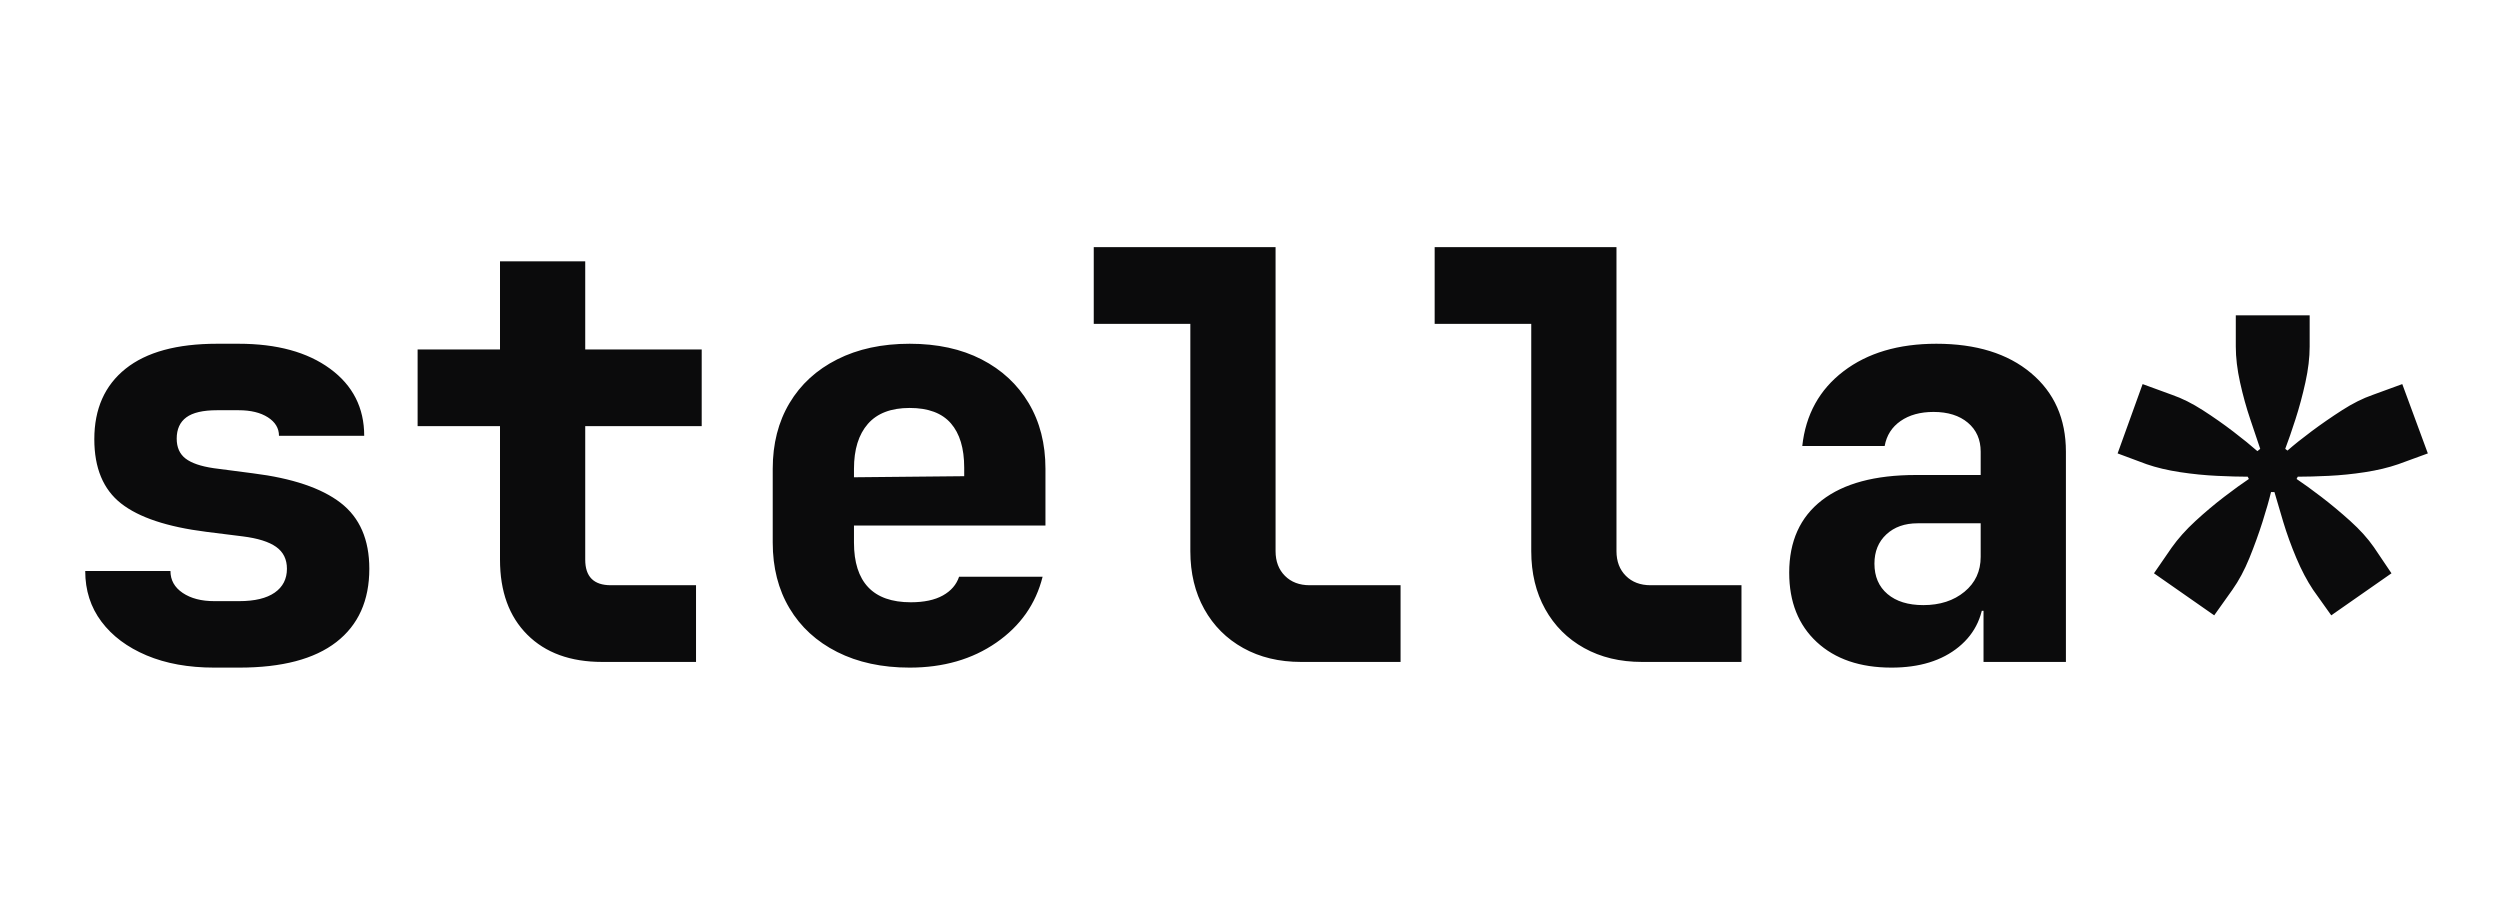
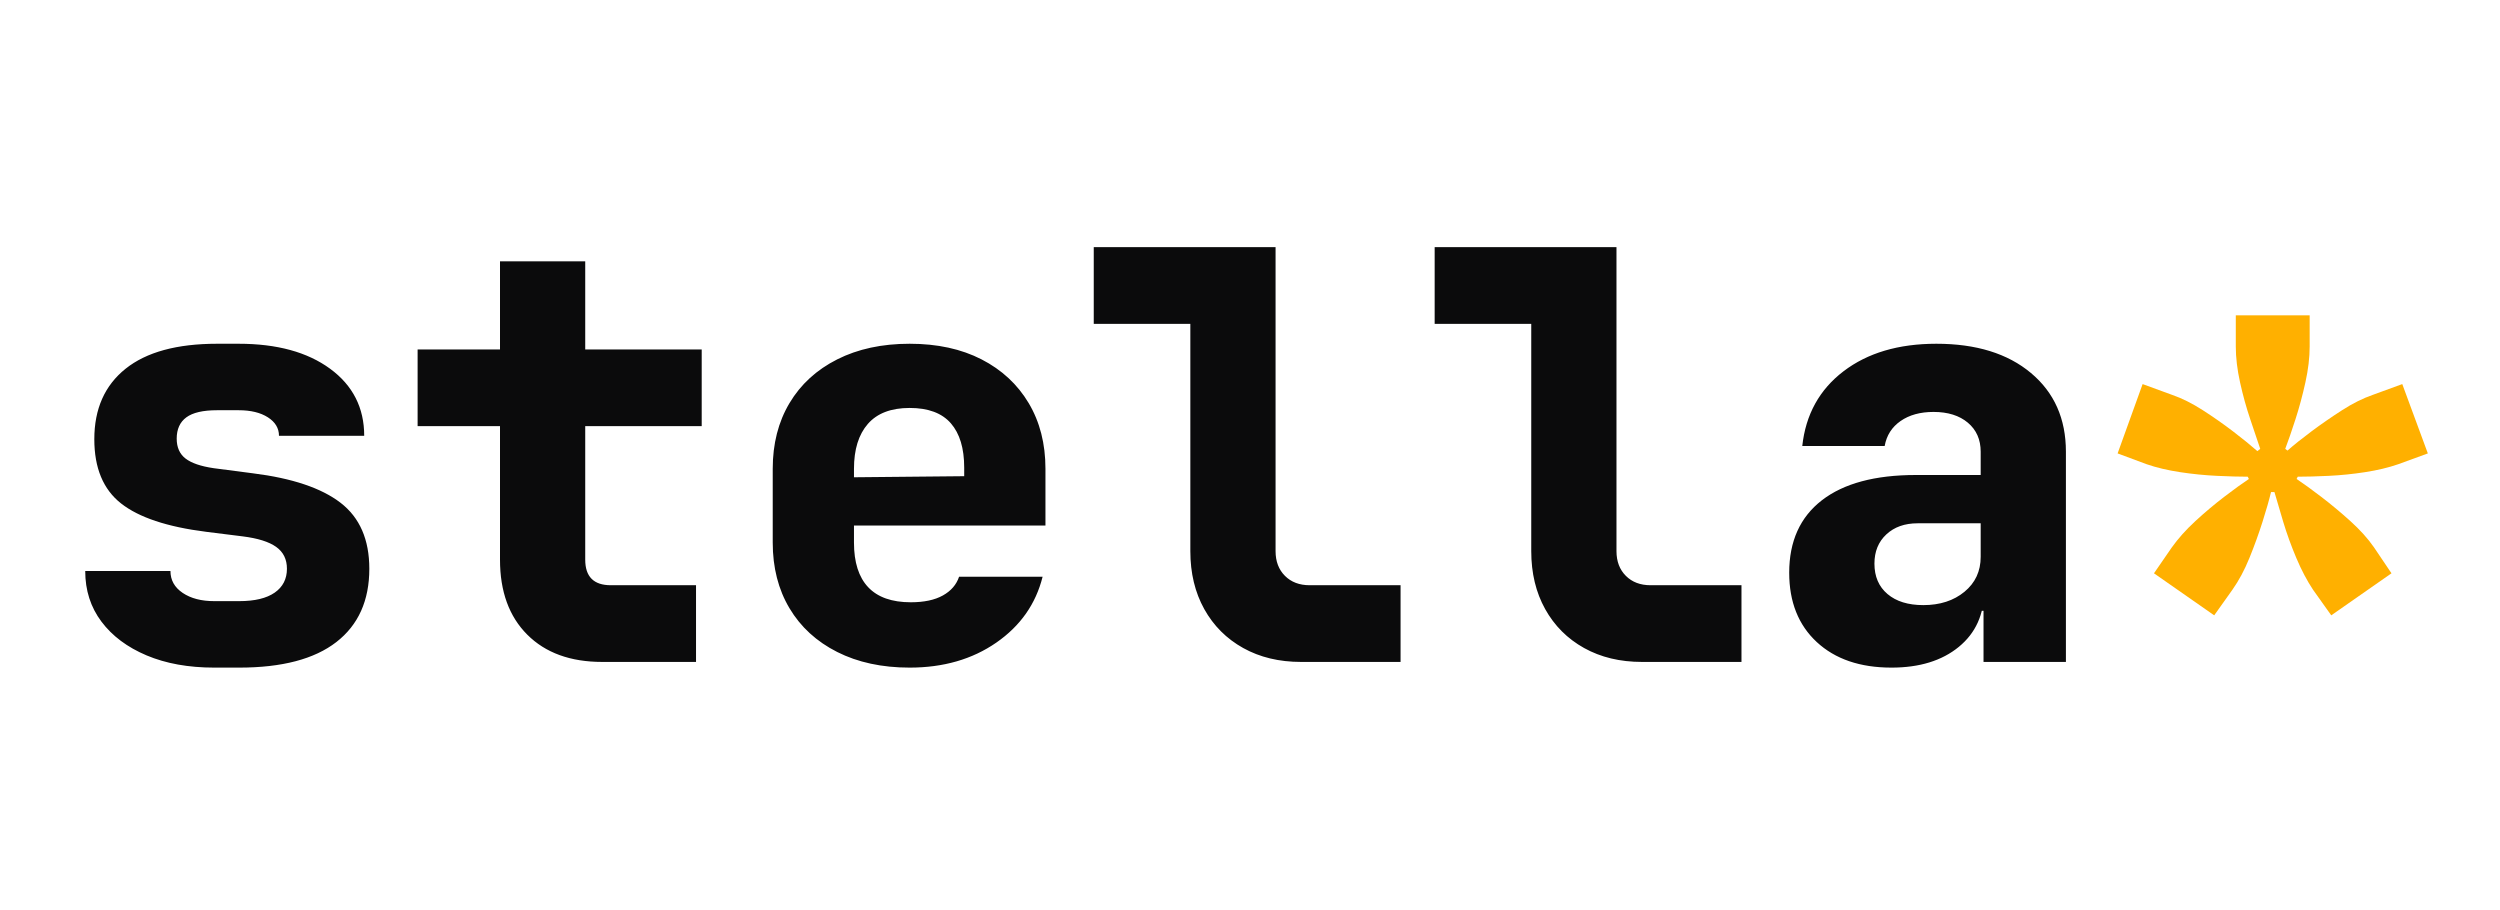
<svg xmlns="http://www.w3.org/2000/svg" width="264" height="96" viewBox="0 0 264 96" fill="none">
-   <path d="M22.62 70.5Q18.54 70.5 15.48 69.21Q12.42 67.92 10.71 65.64Q9.0 63.36 9.0 60.3H18.0Q18.0 61.74 19.29 62.61Q20.58 63.48 22.62 63.48H25.26Q27.72 63.48 29.01 62.58Q30.3 61.68 30.3 60.06Q30.3 58.56 29.16 57.75Q28.02 56.94 25.62 56.64L21.78 56.16Q15.6 55.38 12.78 53.16Q9.96 50.94 9.96 46.38Q9.96 41.58 13.26 38.94Q16.56 36.3 22.92 36.3H25.2Q31.26 36.3 34.86 38.94Q38.46 41.58 38.46 46.02H29.46Q29.46 44.82 28.29 44.07Q27.12 43.32 25.2 43.32H22.92Q20.7 43.32 19.68 44.07Q18.66 44.82 18.66 46.32Q18.66 47.7 19.59 48.42Q20.52 49.14 22.56 49.44L26.7 49.98Q32.94 50.76 35.97 53.1Q39.0 55.44 39.0 60.06Q39.0 65.1 35.52 67.8Q32.04 70.5 25.26 70.5Z M63.6 69.9Q58.56 69.9 55.68 67.02Q52.8 64.14 52.8 59.1V45H44.1V36.9H52.8V27.6H61.8V36.9H74.1V45H61.8V59.1Q61.8 61.8 64.5 61.8H73.5V69.9Z M96.06 70.5Q91.68 70.5 88.41 68.85Q85.14 67.2 83.37 64.23Q81.6 61.26 81.6 57.3V49.5Q81.6 45.54 83.37 42.57Q85.14 39.6 88.41 37.95Q91.68 36.3 96.06 36.3Q100.44 36.3 103.65 37.95Q106.86 39.6 108.63 42.57Q110.4 45.54 110.4 49.5V55.5H90.18V57.3Q90.18 60.42 91.68 62.01Q93.18 63.6 96.18 63.6Q98.28 63.6 99.57 62.88Q100.86 62.16 101.28 60.9H110.1Q109.02 65.22 105.21 67.86Q101.4 70.5 96.06 70.5ZM101.82 50.88V49.38Q101.82 46.32 100.41 44.7Q99.0 43.08 96.06 43.08Q93.12 43.08 91.65 44.76Q90.18 46.44 90.18 49.5V50.4L102.42 50.28Z M137.4 69.9Q133.92 69.9 131.28 68.43Q128.64 66.96 127.17 64.32Q125.7 61.68 125.7 58.2V34.2H115.5V26.1H134.7V58.2Q134.7 59.82 135.69 60.81Q136.68 61.8 138.3 61.8H147.9V69.9Z M173.4 69.9Q169.92 69.9 167.28 68.43Q164.64 66.96 163.17 64.32Q161.7 61.68 161.7 58.2V34.2H151.5V26.1H170.7V58.2Q170.7 59.82 171.69 60.81Q172.68 61.8 174.3 61.8H183.9V69.9Z M199.74 70.5Q194.76 70.5 191.85 67.8Q188.94 65.1 188.94 60.48Q188.94 55.5 192.39 52.83Q195.84 50.16 202.32 50.16H209.16V47.7Q209.16 45.78 207.81 44.64Q206.46 43.5 204.18 43.5Q202.08 43.5 200.7 44.46Q199.32 45.42 199.02 47.1H190.32Q190.86 42.12 194.67 39.21Q198.48 36.3 204.48 36.3Q210.78 36.3 214.47 39.39Q218.16 42.48 218.16 47.7V69.9H209.46V64.5H208.02L209.52 62.4Q209.52 66.12 206.85 68.31Q204.18 70.5 199.74 70.5ZM203.1 63.9Q205.74 63.9 207.45 62.49Q209.16 61.08 209.16 58.8V55.26H202.5Q200.46 55.26 199.2 56.43Q197.94 57.6 197.94 59.52Q197.94 61.56 199.32 62.73Q200.7 63.9 203.1 63.9Z M233.82 64.98 227.46 60.54 229.32 57.84Q230.34 56.4 231.84 55.02Q233.34 53.64 234.87 52.47Q236.4 51.3 237.48 50.58L237.36 50.34Q236.04 50.34 234.12 50.25Q232.2 50.16 230.22 49.86Q228.24 49.56 226.68 49.02L223.62 47.88L226.26 40.56L229.38 41.7Q230.94 42.24 232.62 43.32Q234.3 44.4 235.83 45.57Q237.36 46.74 238.38 47.64L238.68 47.4Q238.26 46.14 237.63 44.28Q237.0 42.42 236.55 40.38Q236.1 38.34 236.1 36.6V33.3H243.9V36.6Q243.9 38.34 243.45 40.38Q243.0 42.42 242.4 44.28Q241.8 46.14 241.32 47.4L241.56 47.58Q242.58 46.68 244.11 45.54Q245.64 44.4 247.32 43.32Q249.0 42.24 250.56 41.7L253.68 40.56L256.38 47.88L253.26 49.02Q251.7 49.56 249.75 49.86Q247.8 50.16 245.91 50.25Q244.02 50.34 242.64 50.34L242.52 50.58Q243.6 51.3 245.13 52.47Q246.66 53.64 248.19 55.02Q249.72 56.4 250.68 57.78L252.54 60.54L246.18 64.98L244.26 62.28Q243.3 60.84 242.49 58.92Q241.68 57 241.11 55.11Q240.54 53.22 240.18 51.96H239.82Q239.52 53.22 238.92 55.11Q238.32 57 237.54 58.92Q236.76 60.84 235.74 62.28Z" fill="#0B0B0C" />
+   <path d="M22.62 70.5Q18.54 70.5 15.48 69.21Q12.42 67.92 10.71 65.64Q9.0 63.36 9.0 60.3H18.0Q18.0 61.74 19.29 62.61Q20.58 63.48 22.62 63.48H25.26Q27.72 63.48 29.01 62.58Q30.3 61.68 30.3 60.06Q30.3 58.56 29.16 57.75Q28.02 56.94 25.62 56.64L21.78 56.16Q15.6 55.38 12.78 53.16Q9.96 50.94 9.96 46.38Q9.96 41.58 13.26 38.94Q16.56 36.3 22.92 36.3H25.2Q31.26 36.3 34.86 38.94Q38.46 41.58 38.46 46.02H29.46Q29.46 44.82 28.29 44.07Q27.12 43.32 25.2 43.32H22.92Q20.7 43.32 19.68 44.07Q18.66 44.82 18.66 46.32Q18.66 47.7 19.59 48.42Q20.52 49.14 22.56 49.44L26.7 49.98Q32.94 50.76 35.97 53.1Q39.0 55.44 39.0 60.06Q39.0 65.1 35.52 67.8Q32.04 70.5 25.26 70.5Z M63.6 69.9Q58.56 69.9 55.68 67.02Q52.8 64.14 52.8 59.1V45H44.1V36.9H52.8V27.6H61.8V36.9H74.1V45H61.8V59.1Q61.8 61.8 64.5 61.8H73.5V69.9Z M96.06 70.5Q91.68 70.5 88.41 68.85Q85.14 67.2 83.37 64.23Q81.6 61.26 81.6 57.3V49.5Q81.6 45.54 83.37 42.57Q85.14 39.6 88.41 37.95Q91.68 36.3 96.06 36.3Q100.44 36.3 103.65 37.95Q106.86 39.6 108.63 42.57Q110.4 45.54 110.4 49.5V55.5H90.18V57.3Q90.18 60.42 91.68 62.01Q93.18 63.6 96.18 63.6Q98.28 63.6 99.57 62.88Q100.86 62.16 101.28 60.9H110.1Q109.02 65.22 105.21 67.86Q101.4 70.5 96.06 70.5ZM101.82 50.88V49.38Q101.82 46.32 100.41 44.7Q99.0 43.08 96.06 43.08Q93.12 43.08 91.65 44.76Q90.18 46.44 90.18 49.5V50.4L102.42 50.28Z M137.4 69.9Q133.92 69.9 131.28 68.43Q128.64 66.96 127.17 64.32Q125.7 61.68 125.7 58.2V34.2H115.5V26.1H134.7V58.2Q134.7 59.82 135.69 60.81Q136.68 61.8 138.3 61.8H147.9V69.9Z M173.4 69.9Q169.92 69.9 167.28 68.43Q164.64 66.96 163.17 64.32Q161.7 61.68 161.7 58.2V34.2H151.5V26.1H170.7V58.2Q170.7 59.82 171.69 60.81Q172.68 61.8 174.3 61.8H183.9V69.9Z M199.74 70.5Q194.76 70.5 191.85 67.8Q188.94 65.1 188.94 60.48Q188.94 55.5 192.39 52.83Q195.84 50.16 202.32 50.16H209.16V47.7Q209.16 45.78 207.81 44.64Q206.46 43.5 204.18 43.5Q202.08 43.5 200.7 44.46Q199.32 45.42 199.02 47.1H190.32Q190.86 42.12 194.67 39.21Q198.48 36.3 204.48 36.3Q210.78 36.3 214.47 39.39Q218.16 42.48 218.16 47.7V69.9H209.46V64.5H208.02L209.52 62.4Q209.52 66.12 206.85 68.31Q204.18 70.5 199.74 70.5ZM203.1 63.9Q205.74 63.9 207.45 62.49Q209.16 61.08 209.16 58.8V55.26H202.5Q200.46 55.26 199.2 56.43Q197.94 57.6 197.94 59.52Q197.94 61.56 199.32 62.73Q200.7 63.9 203.1 63.9Z" fill="#0B0B0C" />
+   <path d="M233.82 64.98 227.46 60.54 229.32 57.84Q230.34 56.4 231.84 55.02Q233.34 53.64 234.87 52.47Q236.4 51.3 237.48 50.58L237.36 50.34Q236.04 50.34 234.12 50.25Q232.2 50.16 230.22 49.86Q228.24 49.56 226.68 49.02L223.62 47.88L226.26 40.56L229.38 41.7Q230.94 42.24 232.62 43.32Q234.3 44.4 235.83 45.57Q237.36 46.74 238.38 47.64L238.68 47.4Q238.26 46.14 237.63 44.28Q237.0 42.42 236.55 40.38Q236.1 38.34 236.1 36.6V33.3H243.9V36.6Q243.9 38.34 243.45 40.38Q243.0 42.42 242.4 44.28Q241.8 46.14 241.32 47.4L241.56 47.58Q242.58 46.68 244.11 45.54Q245.64 44.4 247.32 43.32Q249.0 42.24 250.56 41.7L253.68 40.56L256.38 47.88L253.26 49.02Q251.7 49.56 249.75 49.86Q247.8 50.16 245.91 50.25Q244.02 50.34 242.64 50.34L242.52 50.58Q243.6 51.3 245.13 52.47Q246.66 53.64 248.19 55.02Q249.72 56.4 250.68 57.78L252.54 60.54L246.18 64.98L244.26 62.28Q243.3 60.84 242.49 58.92Q241.68 57 241.11 55.11Q240.54 53.22 240.18 51.96H239.82Q239.52 53.22 238.92 55.11Q238.32 57 237.54 58.92Q236.76 60.84 235.74 62.28Z" fill="#FFB000" />
</svg>
